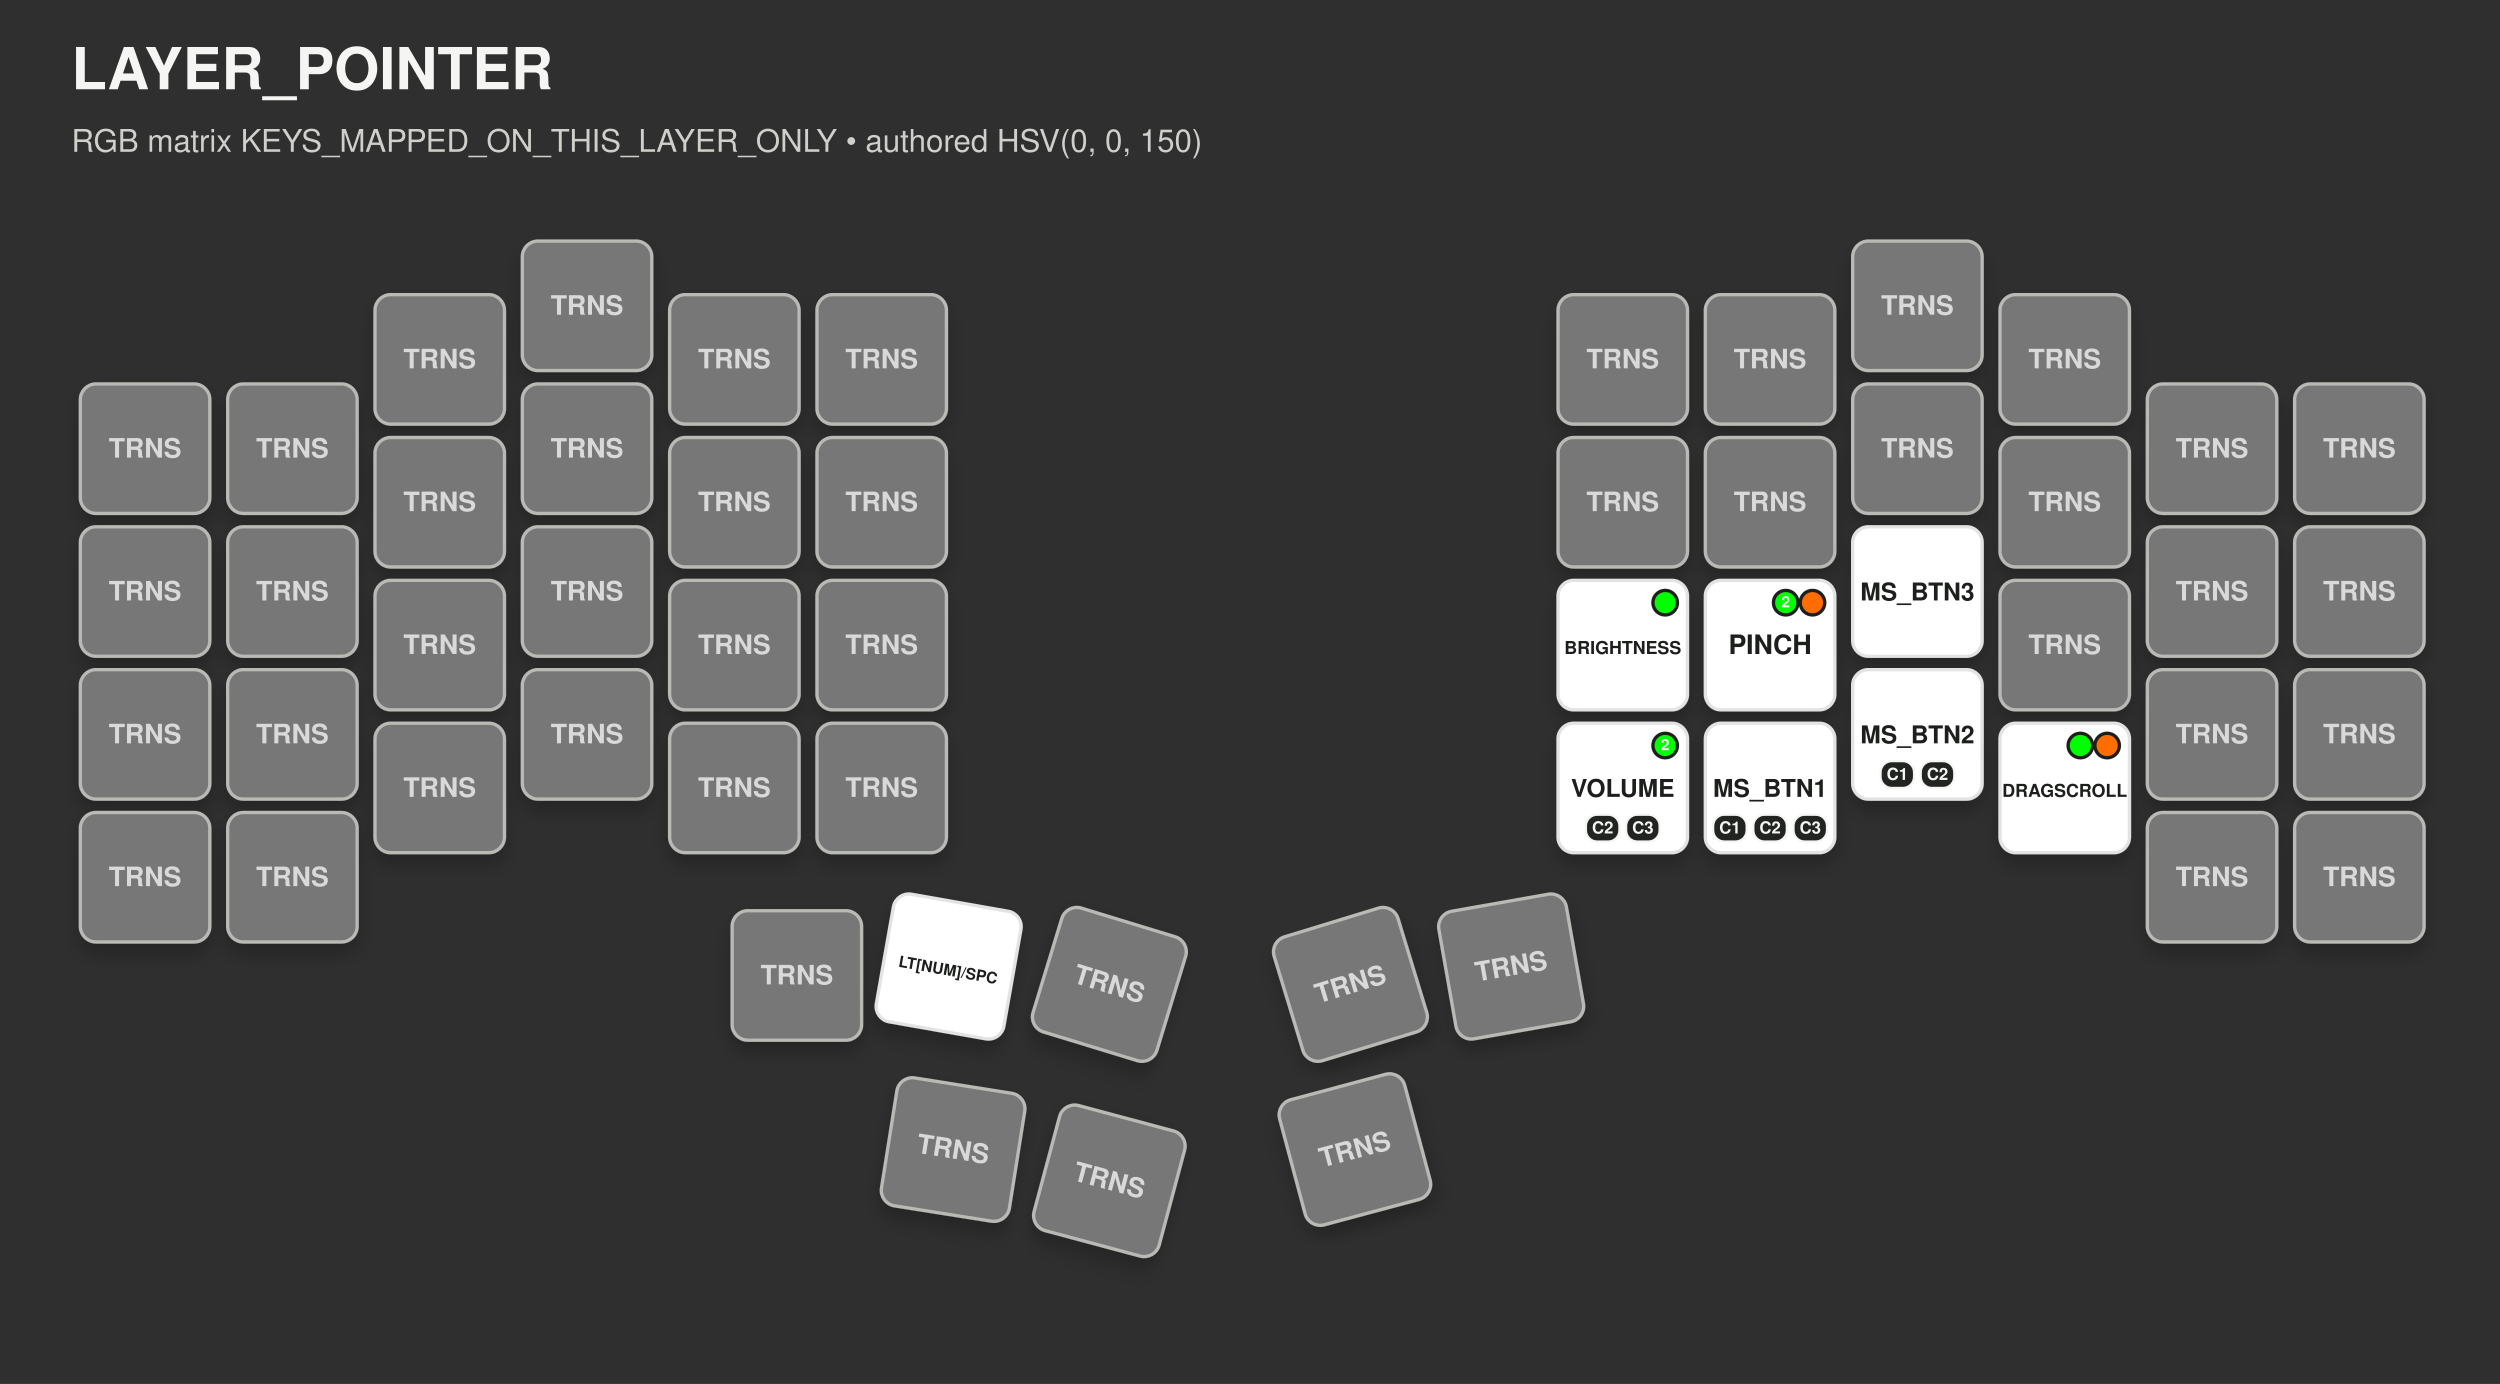
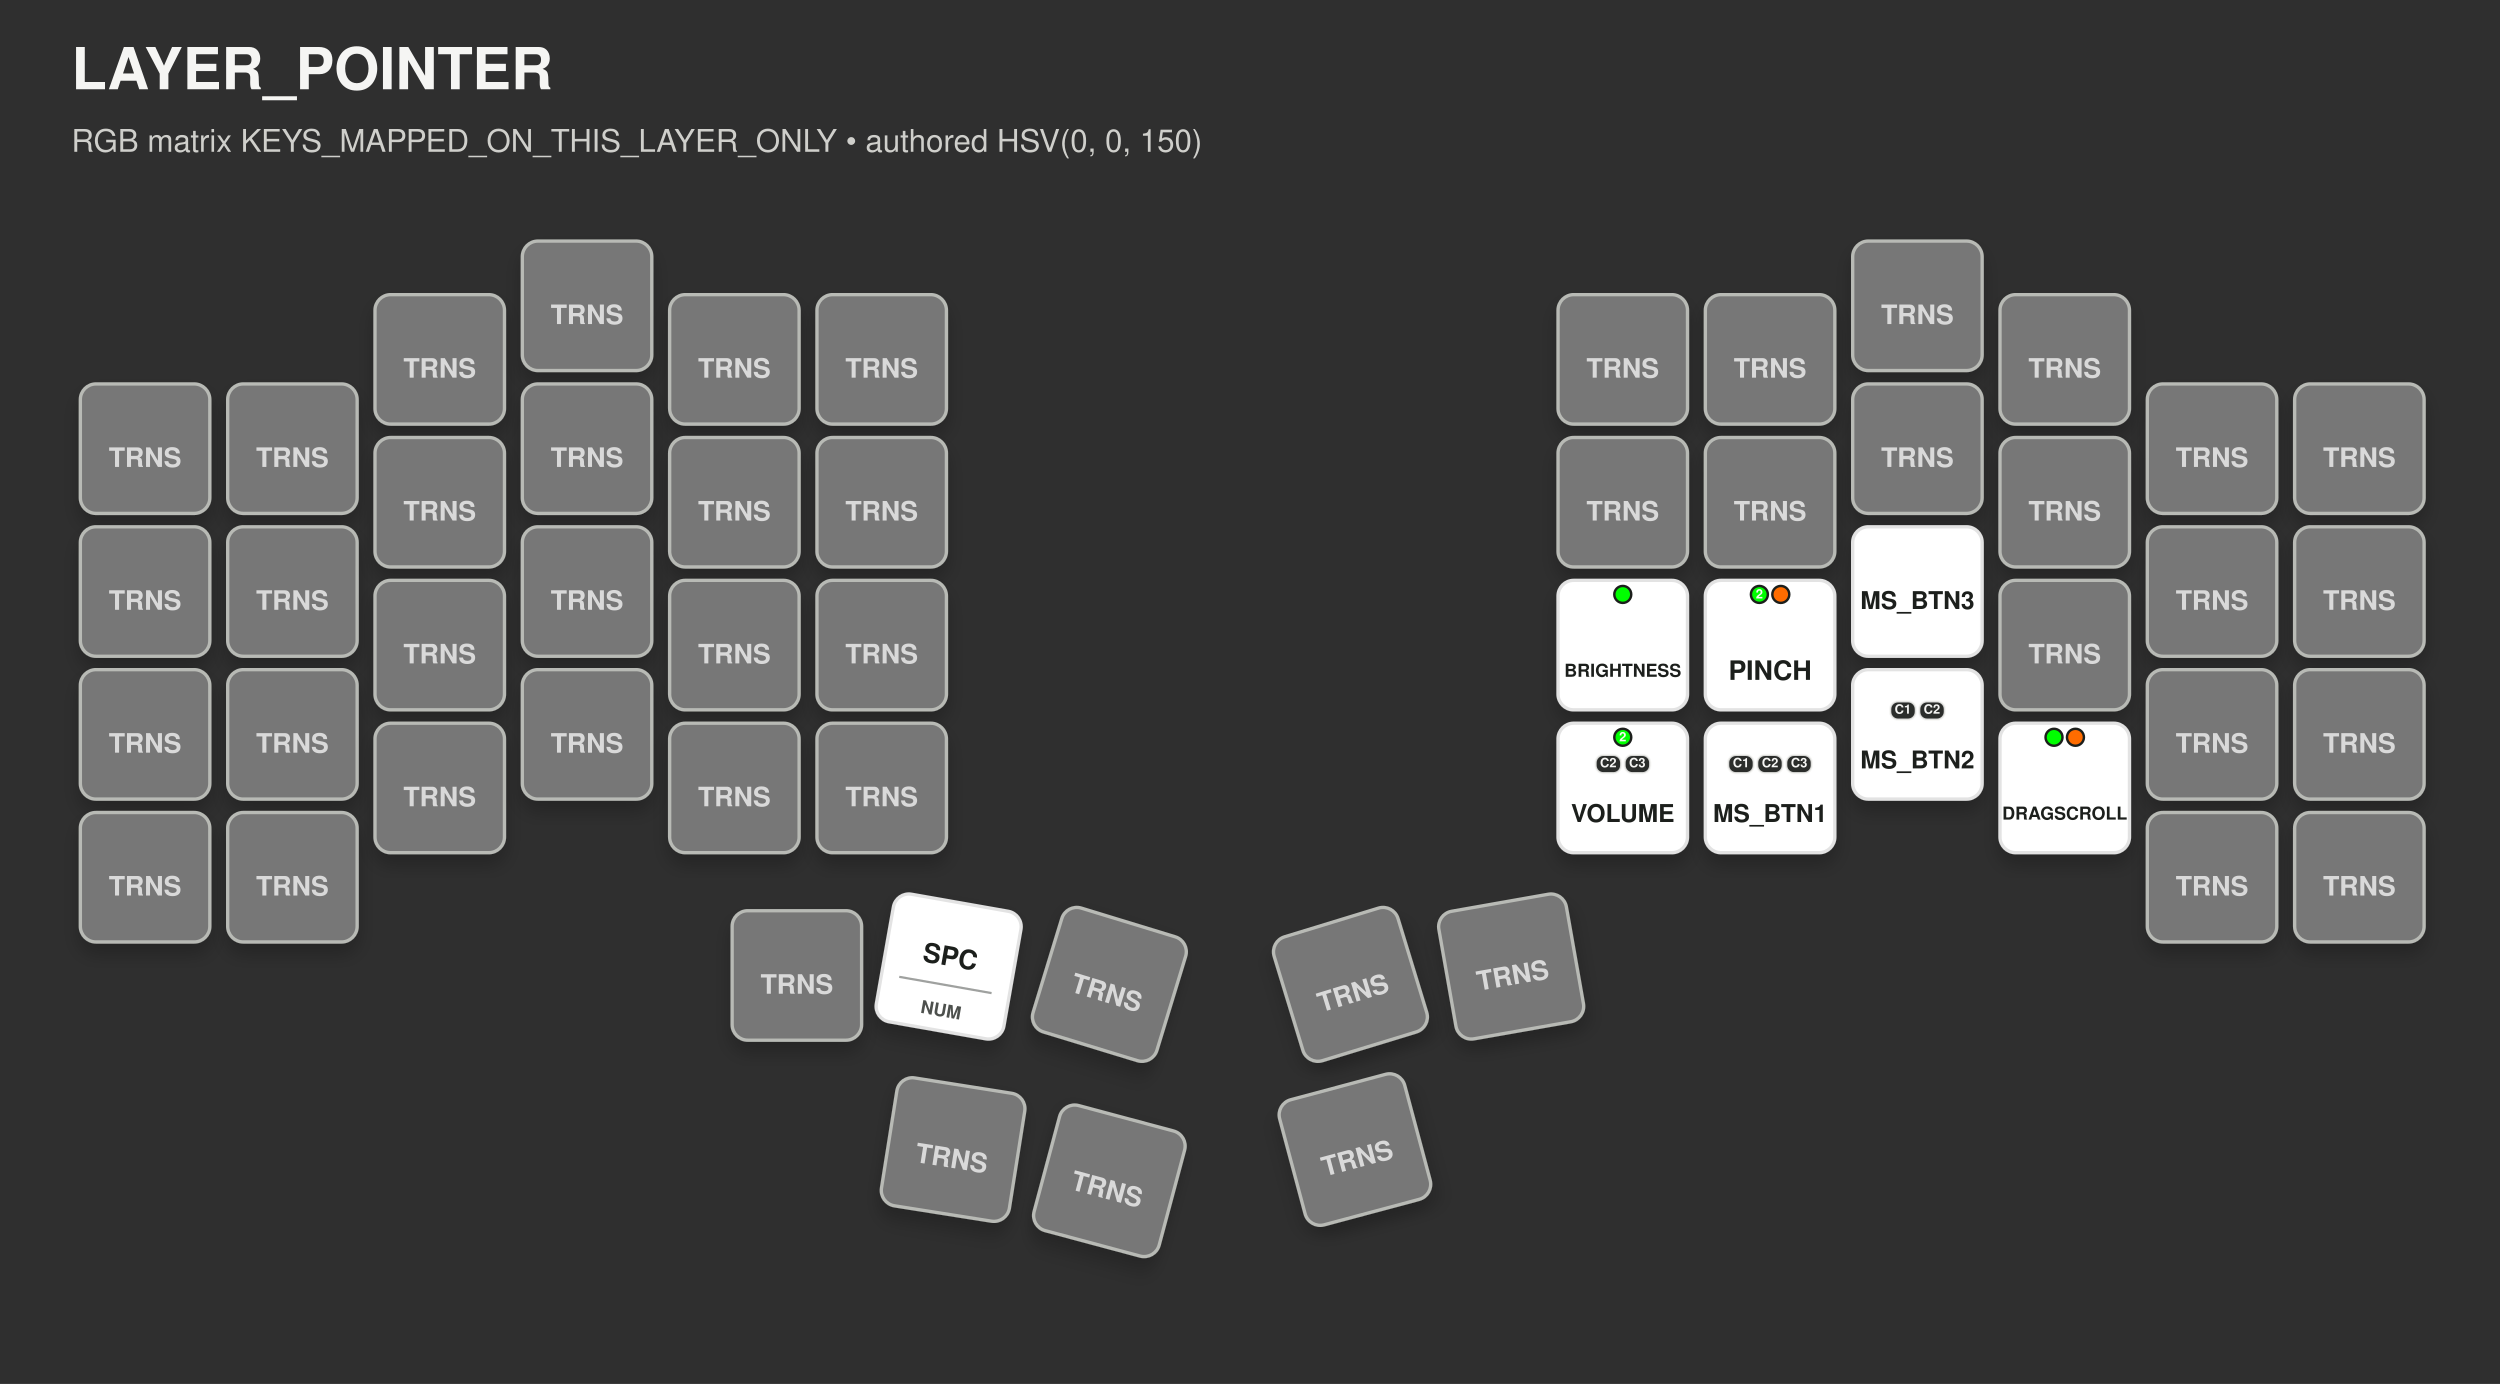
<svg xmlns="http://www.w3.org/2000/svg" width="1120" height="620" viewBox="0 0 1120 620" role="img" aria-labelledby="title desc">
  <defs>
    <filter id="shadow" x="-20%" y="-20%" width="140%" height="140%">
      <feDropShadow dx="0" dy="5" stdDeviation="4" flood-color="#000000" flood-opacity="0.22" />
    </filter>
  </defs>
  <rect width="1120" height="620" fill="#2f2f2f" />
  <text x="32" y="40" fill="#f5f5f3" font-size="26" font-family="Helvetica, Arial, sans-serif" font-weight="700">LAYER_POINTER</text>
  <text x="32" y="68" fill="#cfcfcb" font-size="14" font-family="Helvetica, Arial, sans-serif">RGB matrix KEYS_MAPPED_ON_THIS_LAYER_ONLY • authored HSV(0, 0, 150)</text>
  <g transform="rotate(0 65.0 201.0)">
    <rect x="36.0" y="172.0" width="58" height="58" rx="7" fill="#777777" stroke="#b8bab5" stroke-width="1.5" filter="url(#shadow)" />
-     <text x="65.0" y="205.0" fill="#ffffff" fill-opacity="0.72" font-size="12" text-anchor="middle" font-family="Helvetica, Arial, sans-serif" font-weight="600">TRNS</text>
+     <text x="65.0" y="205.0" fill="#ffffff" fill-opacity="0.72" font-size="12.0" text-anchor="middle" dominant-baseline="middle" font-family="Helvetica, Arial, sans-serif" font-weight="600">TRNS</text>
  </g>
  <g transform="rotate(0 131.0 201.0)">
    <rect x="102.0" y="172.0" width="58" height="58" rx="7" fill="#777777" stroke="#b8bab5" stroke-width="1.5" filter="url(#shadow)" />
-     <text x="131.0" y="205.0" fill="#ffffff" fill-opacity="0.72" font-size="12" text-anchor="middle" font-family="Helvetica, Arial, sans-serif" font-weight="600">TRNS</text>
+     <text x="131.0" y="205.0" fill="#ffffff" fill-opacity="0.72" font-size="12.0" text-anchor="middle" dominant-baseline="middle" font-family="Helvetica, Arial, sans-serif" font-weight="600">TRNS</text>
  </g>
  <g transform="rotate(0 197.0 161.0)">
    <rect x="168.0" y="132.0" width="58" height="58" rx="7" fill="#777777" stroke="#b8bab5" stroke-width="1.5" filter="url(#shadow)" />
-     <text x="197.0" y="165.0" fill="#ffffff" fill-opacity="0.72" font-size="12" text-anchor="middle" font-family="Helvetica, Arial, sans-serif" font-weight="600">TRNS</text>
+     <text x="197.0" y="165.0" fill="#ffffff" fill-opacity="0.72" font-size="12.0" text-anchor="middle" dominant-baseline="middle" font-family="Helvetica, Arial, sans-serif" font-weight="600">TRNS</text>
  </g>
  <g transform="rotate(0 263.0 137.0)">
    <rect x="234.0" y="108.0" width="58" height="58" rx="7" fill="#777777" stroke="#b8bab5" stroke-width="1.5" filter="url(#shadow)" />
-     <text x="263.0" y="141.0" fill="#ffffff" fill-opacity="0.72" font-size="12" text-anchor="middle" font-family="Helvetica, Arial, sans-serif" font-weight="600">TRNS</text>
+     <text x="263.0" y="141.0" fill="#ffffff" fill-opacity="0.72" font-size="12.0" text-anchor="middle" dominant-baseline="middle" font-family="Helvetica, Arial, sans-serif" font-weight="600">TRNS</text>
  </g>
  <g transform="rotate(0 329.0 161.0)">
    <rect x="300.0" y="132.0" width="58" height="58" rx="7" fill="#777777" stroke="#b8bab5" stroke-width="1.5" filter="url(#shadow)" />
-     <text x="329.0" y="165.0" fill="#ffffff" fill-opacity="0.72" font-size="12" text-anchor="middle" font-family="Helvetica, Arial, sans-serif" font-weight="600">TRNS</text>
+     <text x="329.0" y="165.0" fill="#ffffff" fill-opacity="0.72" font-size="12.0" text-anchor="middle" dominant-baseline="middle" font-family="Helvetica, Arial, sans-serif" font-weight="600">TRNS</text>
  </g>
  <g transform="rotate(0 395.0 161.0)">
    <rect x="366.0" y="132.0" width="58" height="58" rx="7" fill="#777777" stroke="#b8bab5" stroke-width="1.5" filter="url(#shadow)" />
-     <text x="395.0" y="165.0" fill="#ffffff" fill-opacity="0.72" font-size="12" text-anchor="middle" font-family="Helvetica, Arial, sans-serif" font-weight="600">TRNS</text>
+     <text x="395.0" y="165.0" fill="#ffffff" fill-opacity="0.72" font-size="12.0" text-anchor="middle" dominant-baseline="middle" font-family="Helvetica, Arial, sans-serif" font-weight="600">TRNS</text>
  </g>
  <g transform="rotate(0 727.0 161.0)">
    <rect x="698.0" y="132.0" width="58" height="58" rx="7" fill="#777777" stroke="#b8bab5" stroke-width="1.5" filter="url(#shadow)" />
-     <text x="727.0" y="165.0" fill="#ffffff" fill-opacity="0.72" font-size="12" text-anchor="middle" font-family="Helvetica, Arial, sans-serif" font-weight="600">TRNS</text>
+     <text x="727.0" y="165.0" fill="#ffffff" fill-opacity="0.72" font-size="12.0" text-anchor="middle" dominant-baseline="middle" font-family="Helvetica, Arial, sans-serif" font-weight="600">TRNS</text>
  </g>
  <g transform="rotate(0 793.0 161.0)">
    <rect x="764.0" y="132.0" width="58" height="58" rx="7" fill="#777777" stroke="#b8bab5" stroke-width="1.5" filter="url(#shadow)" />
-     <text x="793.0" y="165.0" fill="#ffffff" fill-opacity="0.72" font-size="12" text-anchor="middle" font-family="Helvetica, Arial, sans-serif" font-weight="600">TRNS</text>
+     <text x="793.0" y="165.0" fill="#ffffff" fill-opacity="0.72" font-size="12.0" text-anchor="middle" dominant-baseline="middle" font-family="Helvetica, Arial, sans-serif" font-weight="600">TRNS</text>
  </g>
  <g transform="rotate(0 859.0 137.0)">
    <rect x="830.0" y="108.0" width="58" height="58" rx="7" fill="#777777" stroke="#b8bab5" stroke-width="1.5" filter="url(#shadow)" />
-     <text x="859.0" y="141.0" fill="#ffffff" fill-opacity="0.72" font-size="12" text-anchor="middle" font-family="Helvetica, Arial, sans-serif" font-weight="600">TRNS</text>
+     <text x="859.0" y="141.0" fill="#ffffff" fill-opacity="0.72" font-size="12.0" text-anchor="middle" dominant-baseline="middle" font-family="Helvetica, Arial, sans-serif" font-weight="600">TRNS</text>
  </g>
  <g transform="rotate(0 925.0 161.0)">
    <rect x="896.0" y="132.0" width="58" height="58" rx="7" fill="#777777" stroke="#b8bab5" stroke-width="1.5" filter="url(#shadow)" />
-     <text x="925.0" y="165.0" fill="#ffffff" fill-opacity="0.72" font-size="12" text-anchor="middle" font-family="Helvetica, Arial, sans-serif" font-weight="600">TRNS</text>
+     <text x="925.0" y="165.0" fill="#ffffff" fill-opacity="0.72" font-size="12.0" text-anchor="middle" dominant-baseline="middle" font-family="Helvetica, Arial, sans-serif" font-weight="600">TRNS</text>
  </g>
  <g transform="rotate(0 991.0 201.0)">
    <rect x="962.0" y="172.0" width="58" height="58" rx="7" fill="#777777" stroke="#b8bab5" stroke-width="1.5" filter="url(#shadow)" />
-     <text x="991.0" y="205.0" fill="#ffffff" fill-opacity="0.72" font-size="12" text-anchor="middle" font-family="Helvetica, Arial, sans-serif" font-weight="600">TRNS</text>
+     <text x="991.0" y="205.0" fill="#ffffff" fill-opacity="0.72" font-size="12.0" text-anchor="middle" dominant-baseline="middle" font-family="Helvetica, Arial, sans-serif" font-weight="600">TRNS</text>
  </g>
  <g transform="rotate(0 1057.0 201.0)">
    <rect x="1028.0" y="172.0" width="58" height="58" rx="7" fill="#777777" stroke="#b8bab5" stroke-width="1.5" filter="url(#shadow)" />
-     <text x="1057.0" y="205.0" fill="#ffffff" fill-opacity="0.72" font-size="12" text-anchor="middle" font-family="Helvetica, Arial, sans-serif" font-weight="600">TRNS</text>
+     <text x="1057.0" y="205.0" fill="#ffffff" fill-opacity="0.72" font-size="12.0" text-anchor="middle" dominant-baseline="middle" font-family="Helvetica, Arial, sans-serif" font-weight="600">TRNS</text>
  </g>
  <g transform="rotate(0 65.0 265.0)">
    <rect x="36.0" y="236.0" width="58" height="58" rx="7" fill="#777777" stroke="#b8bab5" stroke-width="1.5" filter="url(#shadow)" />
-     <text x="65.0" y="269.0" fill="#ffffff" fill-opacity="0.72" font-size="12" text-anchor="middle" font-family="Helvetica, Arial, sans-serif" font-weight="600">TRNS</text>
+     <text x="65.0" y="269.0" fill="#ffffff" fill-opacity="0.72" font-size="12.0" text-anchor="middle" dominant-baseline="middle" font-family="Helvetica, Arial, sans-serif" font-weight="600">TRNS</text>
  </g>
  <g transform="rotate(0 131.0 265.0)">
    <rect x="102.0" y="236.0" width="58" height="58" rx="7" fill="#777777" stroke="#b8bab5" stroke-width="1.5" filter="url(#shadow)" />
-     <text x="131.0" y="269.0" fill="#ffffff" fill-opacity="0.72" font-size="12" text-anchor="middle" font-family="Helvetica, Arial, sans-serif" font-weight="600">TRNS</text>
+     <text x="131.0" y="269.0" fill="#ffffff" fill-opacity="0.72" font-size="12.0" text-anchor="middle" dominant-baseline="middle" font-family="Helvetica, Arial, sans-serif" font-weight="600">TRNS</text>
  </g>
  <g transform="rotate(0 197.0 225.0)">
    <rect x="168.0" y="196.0" width="58" height="58" rx="7" fill="#777777" stroke="#b8bab5" stroke-width="1.5" filter="url(#shadow)" />
-     <text x="197.0" y="229.0" fill="#ffffff" fill-opacity="0.72" font-size="12" text-anchor="middle" font-family="Helvetica, Arial, sans-serif" font-weight="600">TRNS</text>
+     <text x="197.0" y="229.0" fill="#ffffff" fill-opacity="0.72" font-size="12.0" text-anchor="middle" dominant-baseline="middle" font-family="Helvetica, Arial, sans-serif" font-weight="600">TRNS</text>
  </g>
  <g transform="rotate(0 263.0 201.0)">
    <rect x="234.0" y="172.0" width="58" height="58" rx="7" fill="#777777" stroke="#b8bab5" stroke-width="1.5" filter="url(#shadow)" />
-     <text x="263.0" y="205.0" fill="#ffffff" fill-opacity="0.72" font-size="12" text-anchor="middle" font-family="Helvetica, Arial, sans-serif" font-weight="600">TRNS</text>
+     <text x="263.0" y="205.0" fill="#ffffff" fill-opacity="0.72" font-size="12.0" text-anchor="middle" dominant-baseline="middle" font-family="Helvetica, Arial, sans-serif" font-weight="600">TRNS</text>
  </g>
  <g transform="rotate(0 329.0 225.0)">
    <rect x="300.0" y="196.0" width="58" height="58" rx="7" fill="#777777" stroke="#b8bab5" stroke-width="1.5" filter="url(#shadow)" />
-     <text x="329.0" y="229.0" fill="#ffffff" fill-opacity="0.72" font-size="12" text-anchor="middle" font-family="Helvetica, Arial, sans-serif" font-weight="600">TRNS</text>
+     <text x="329.0" y="229.0" fill="#ffffff" fill-opacity="0.72" font-size="12.0" text-anchor="middle" dominant-baseline="middle" font-family="Helvetica, Arial, sans-serif" font-weight="600">TRNS</text>
  </g>
  <g transform="rotate(0 395.0 225.0)">
    <rect x="366.0" y="196.0" width="58" height="58" rx="7" fill="#777777" stroke="#b8bab5" stroke-width="1.5" filter="url(#shadow)" />
-     <text x="395.0" y="229.0" fill="#ffffff" fill-opacity="0.72" font-size="12" text-anchor="middle" font-family="Helvetica, Arial, sans-serif" font-weight="600">TRNS</text>
+     <text x="395.0" y="229.0" fill="#ffffff" fill-opacity="0.72" font-size="12.0" text-anchor="middle" dominant-baseline="middle" font-family="Helvetica, Arial, sans-serif" font-weight="600">TRNS</text>
  </g>
  <g transform="rotate(0 727.0 225.0)">
    <rect x="698.0" y="196.0" width="58" height="58" rx="7" fill="#777777" stroke="#b8bab5" stroke-width="1.5" filter="url(#shadow)" />
-     <text x="727.0" y="229.0" fill="#ffffff" fill-opacity="0.72" font-size="12" text-anchor="middle" font-family="Helvetica, Arial, sans-serif" font-weight="600">TRNS</text>
+     <text x="727.0" y="229.0" fill="#ffffff" fill-opacity="0.72" font-size="12.0" text-anchor="middle" dominant-baseline="middle" font-family="Helvetica, Arial, sans-serif" font-weight="600">TRNS</text>
  </g>
  <g transform="rotate(0 793.0 225.0)">
    <rect x="764.0" y="196.0" width="58" height="58" rx="7" fill="#777777" stroke="#b8bab5" stroke-width="1.5" filter="url(#shadow)" />
-     <text x="793.0" y="229.0" fill="#ffffff" fill-opacity="0.72" font-size="12" text-anchor="middle" font-family="Helvetica, Arial, sans-serif" font-weight="600">TRNS</text>
+     <text x="793.0" y="229.0" fill="#ffffff" fill-opacity="0.72" font-size="12.0" text-anchor="middle" dominant-baseline="middle" font-family="Helvetica, Arial, sans-serif" font-weight="600">TRNS</text>
  </g>
  <g transform="rotate(0 859.0 201.0)">
    <rect x="830.0" y="172.0" width="58" height="58" rx="7" fill="#777777" stroke="#b8bab5" stroke-width="1.5" filter="url(#shadow)" />
-     <text x="859.0" y="205.0" fill="#ffffff" fill-opacity="0.72" font-size="12" text-anchor="middle" font-family="Helvetica, Arial, sans-serif" font-weight="600">TRNS</text>
+     <text x="859.0" y="205.0" fill="#ffffff" fill-opacity="0.72" font-size="12.0" text-anchor="middle" dominant-baseline="middle" font-family="Helvetica, Arial, sans-serif" font-weight="600">TRNS</text>
  </g>
  <g transform="rotate(0 925.0 225.0)">
    <rect x="896.0" y="196.0" width="58" height="58" rx="7" fill="#777777" stroke="#b8bab5" stroke-width="1.5" filter="url(#shadow)" />
-     <text x="925.0" y="229.0" fill="#ffffff" fill-opacity="0.72" font-size="12" text-anchor="middle" font-family="Helvetica, Arial, sans-serif" font-weight="600">TRNS</text>
+     <text x="925.0" y="229.0" fill="#ffffff" fill-opacity="0.72" font-size="12.0" text-anchor="middle" dominant-baseline="middle" font-family="Helvetica, Arial, sans-serif" font-weight="600">TRNS</text>
  </g>
  <g transform="rotate(0 991.0 265.0)">
    <rect x="962.0" y="236.0" width="58" height="58" rx="7" fill="#777777" stroke="#b8bab5" stroke-width="1.5" filter="url(#shadow)" />
-     <text x="991.0" y="269.0" fill="#ffffff" fill-opacity="0.72" font-size="12" text-anchor="middle" font-family="Helvetica, Arial, sans-serif" font-weight="600">TRNS</text>
+     <text x="991.0" y="269.0" fill="#ffffff" fill-opacity="0.72" font-size="12.0" text-anchor="middle" dominant-baseline="middle" font-family="Helvetica, Arial, sans-serif" font-weight="600">TRNS</text>
  </g>
  <g transform="rotate(0 1057.0 265.0)">
    <rect x="1028.0" y="236.0" width="58" height="58" rx="7" fill="#777777" stroke="#b8bab5" stroke-width="1.5" filter="url(#shadow)" />
-     <text x="1057.0" y="269.0" fill="#ffffff" fill-opacity="0.72" font-size="12" text-anchor="middle" font-family="Helvetica, Arial, sans-serif" font-weight="600">TRNS</text>
+     <text x="1057.0" y="269.0" fill="#ffffff" fill-opacity="0.72" font-size="12.0" text-anchor="middle" dominant-baseline="middle" font-family="Helvetica, Arial, sans-serif" font-weight="600">TRNS</text>
  </g>
  <g transform="rotate(0 65.0 329.0)">
    <rect x="36.0" y="300.0" width="58" height="58" rx="7" fill="#777777" stroke="#b8bab5" stroke-width="1.5" filter="url(#shadow)" />
-     <text x="65.0" y="333.0" fill="#ffffff" fill-opacity="0.72" font-size="12" text-anchor="middle" font-family="Helvetica, Arial, sans-serif" font-weight="600">TRNS</text>
+     <text x="65.0" y="333.0" fill="#ffffff" fill-opacity="0.72" font-size="12.0" text-anchor="middle" dominant-baseline="middle" font-family="Helvetica, Arial, sans-serif" font-weight="600">TRNS</text>
  </g>
  <g transform="rotate(0 131.0 329.0)">
    <rect x="102.0" y="300.0" width="58" height="58" rx="7" fill="#777777" stroke="#b8bab5" stroke-width="1.5" filter="url(#shadow)" />
-     <text x="131.0" y="333.0" fill="#ffffff" fill-opacity="0.72" font-size="12" text-anchor="middle" font-family="Helvetica, Arial, sans-serif" font-weight="600">TRNS</text>
+     <text x="131.0" y="333.0" fill="#ffffff" fill-opacity="0.72" font-size="12.0" text-anchor="middle" dominant-baseline="middle" font-family="Helvetica, Arial, sans-serif" font-weight="600">TRNS</text>
  </g>
  <g transform="rotate(0 197.0 289.0)">
    <rect x="168.0" y="260.0" width="58" height="58" rx="7" fill="#777777" stroke="#b8bab5" stroke-width="1.5" filter="url(#shadow)" />
-     <text x="197.0" y="293.0" fill="#ffffff" fill-opacity="0.72" font-size="12" text-anchor="middle" font-family="Helvetica, Arial, sans-serif" font-weight="600">TRNS</text>
+     <text x="197.0" y="293.0" fill="#ffffff" fill-opacity="0.72" font-size="12.0" text-anchor="middle" dominant-baseline="middle" font-family="Helvetica, Arial, sans-serif" font-weight="600">TRNS</text>
  </g>
  <g transform="rotate(0 263.0 265.0)">
    <rect x="234.0" y="236.0" width="58" height="58" rx="7" fill="#777777" stroke="#b8bab5" stroke-width="1.5" filter="url(#shadow)" />
-     <text x="263.0" y="269.0" fill="#ffffff" fill-opacity="0.72" font-size="12" text-anchor="middle" font-family="Helvetica, Arial, sans-serif" font-weight="600">TRNS</text>
+     <text x="263.0" y="269.0" fill="#ffffff" fill-opacity="0.72" font-size="12.0" text-anchor="middle" dominant-baseline="middle" font-family="Helvetica, Arial, sans-serif" font-weight="600">TRNS</text>
  </g>
  <g transform="rotate(0 329.0 289.0)">
    <rect x="300.0" y="260.0" width="58" height="58" rx="7" fill="#777777" stroke="#b8bab5" stroke-width="1.5" filter="url(#shadow)" />
-     <text x="329.0" y="293.0" fill="#ffffff" fill-opacity="0.72" font-size="12" text-anchor="middle" font-family="Helvetica, Arial, sans-serif" font-weight="600">TRNS</text>
+     <text x="329.0" y="293.0" fill="#ffffff" fill-opacity="0.72" font-size="12.0" text-anchor="middle" dominant-baseline="middle" font-family="Helvetica, Arial, sans-serif" font-weight="600">TRNS</text>
  </g>
  <g transform="rotate(0 395.0 289.0)">
    <rect x="366.0" y="260.0" width="58" height="58" rx="7" fill="#777777" stroke="#b8bab5" stroke-width="1.5" filter="url(#shadow)" />
-     <text x="395.0" y="293.0" fill="#ffffff" fill-opacity="0.72" font-size="12" text-anchor="middle" font-family="Helvetica, Arial, sans-serif" font-weight="600">TRNS</text>
+     <text x="395.0" y="293.0" fill="#ffffff" fill-opacity="0.72" font-size="12.0" text-anchor="middle" dominant-baseline="middle" font-family="Helvetica, Arial, sans-serif" font-weight="600">TRNS</text>
  </g>
  <g transform="rotate(0 727.0 289.0)">
    <rect x="698.0" y="260.0" width="58" height="58" rx="7" fill="#ffffff" stroke="#e3e3e3" stroke-width="1.5" filter="url(#shadow)" />
-     <text x="727.0" y="293.0" fill="#1c1f1c" fill-opacity="1.0" font-size="8" text-anchor="middle" font-family="Helvetica, Arial, sans-serif" font-weight="600" textLength="42" lengthAdjust="spacingAndGlyphs">BRIGHTNESS</text>
-     <circle cx="746.0" cy="270.0" r="5.5" fill="#00ff00" stroke="#1c1f1c" stroke-width="1.5" />
+     <text x="727.0" y="300.4" fill="#1c1f1c" fill-opacity="1.00" font-size="8.0" text-anchor="middle" dominant-baseline="middle" font-family="Helvetica, Arial, sans-serif" font-weight="600">BRIGHTNESS</text>
+     <circle cx="727.0" cy="266.3" r="3.8" fill="#00ff00" stroke="#1c1f1c" stroke-width="1.1" />
  </g>
  <g transform="rotate(0 793.0 289.0)">
    <rect x="764.0" y="260.0" width="58" height="58" rx="7" fill="#ffffff" stroke="#e3e3e3" stroke-width="1.5" filter="url(#shadow)" />
-     <text x="793.0" y="293.0" fill="#1c1f1c" fill-opacity="1.0" font-size="12" text-anchor="middle" font-family="Helvetica, Arial, sans-serif" font-weight="600">PINCH</text>
-     <circle cx="800.0" cy="270.0" r="5.5" fill="#00ff00" stroke="#1c1f1c" stroke-width="1.5" />
-     <text x="800.0" y="270.5" fill="#f7f7f4" font-size="7" text-anchor="middle" dominant-baseline="central" font-family="Helvetica, Arial, sans-serif" font-weight="700">2</text>
-     <circle cx="812.0" cy="270.0" r="5.5" fill="#ff6c00" stroke="#1c1f1c" stroke-width="1.5" />
+     <text x="793.0" y="300.4" fill="#1c1f1c" fill-opacity="1.00" font-size="12.0" text-anchor="middle" dominant-baseline="middle" font-family="Helvetica, Arial, sans-serif" font-weight="600">PINCH</text>
+     <circle cx="788.2" cy="266.3" r="3.8" fill="#00ff00" stroke="#1c1f1c" stroke-width="1.1" />
+     <text x="788.2" y="266.8" fill="#f7f7f4" font-size="5.8" text-anchor="middle" dominant-baseline="central" font-family="Helvetica, Arial, sans-serif" font-weight="700">2</text>
+     <circle cx="797.8" cy="266.3" r="3.8" fill="#ff6c00" stroke="#1c1f1c" stroke-width="1.1" />
  </g>
  <g transform="rotate(0 859.0 265.0)">
    <rect x="830.0" y="236.0" width="58" height="58" rx="7" fill="#ffffff" stroke="#e3e3e3" stroke-width="1.5" filter="url(#shadow)" />
-     <text x="859.0" y="269.0" fill="#1c1f1c" fill-opacity="1.0" font-size="11" text-anchor="middle" font-family="Helvetica, Arial, sans-serif" font-weight="600" textLength="42" lengthAdjust="spacingAndGlyphs">MS_BTN3</text>
+     <text x="859.0" y="269.0" fill="#1c1f1c" fill-opacity="1.00" font-size="11.0" text-anchor="middle" dominant-baseline="middle" font-family="Helvetica, Arial, sans-serif" font-weight="600" textLength="48.0" lengthAdjust="spacingAndGlyphs">MS_BTN3</text>
  </g>
  <g transform="rotate(0 925.0 289.0)">
    <rect x="896.0" y="260.0" width="58" height="58" rx="7" fill="#777777" stroke="#b8bab5" stroke-width="1.5" filter="url(#shadow)" />
-     <text x="925.0" y="293.0" fill="#ffffff" fill-opacity="0.72" font-size="12" text-anchor="middle" font-family="Helvetica, Arial, sans-serif" font-weight="600">TRNS</text>
+     <text x="925.0" y="293.0" fill="#ffffff" fill-opacity="0.72" font-size="12.0" text-anchor="middle" dominant-baseline="middle" font-family="Helvetica, Arial, sans-serif" font-weight="600">TRNS</text>
  </g>
  <g transform="rotate(0 991.0 329.0)">
    <rect x="962.0" y="300.0" width="58" height="58" rx="7" fill="#777777" stroke="#b8bab5" stroke-width="1.5" filter="url(#shadow)" />
-     <text x="991.0" y="333.0" fill="#ffffff" fill-opacity="0.72" font-size="12" text-anchor="middle" font-family="Helvetica, Arial, sans-serif" font-weight="600">TRNS</text>
+     <text x="991.0" y="333.0" fill="#ffffff" fill-opacity="0.72" font-size="12.0" text-anchor="middle" dominant-baseline="middle" font-family="Helvetica, Arial, sans-serif" font-weight="600">TRNS</text>
  </g>
  <g transform="rotate(0 1057.0 329.0)">
    <rect x="1028.0" y="300.0" width="58" height="58" rx="7" fill="#777777" stroke="#b8bab5" stroke-width="1.5" filter="url(#shadow)" />
-     <text x="1057.0" y="333.0" fill="#ffffff" fill-opacity="0.72" font-size="12" text-anchor="middle" font-family="Helvetica, Arial, sans-serif" font-weight="600">TRNS</text>
+     <text x="1057.0" y="333.0" fill="#ffffff" fill-opacity="0.72" font-size="12.0" text-anchor="middle" dominant-baseline="middle" font-family="Helvetica, Arial, sans-serif" font-weight="600">TRNS</text>
  </g>
  <g transform="rotate(0 65.0 393.0)">
    <rect x="36.0" y="364.0" width="58" height="58" rx="7" fill="#777777" stroke="#b8bab5" stroke-width="1.5" filter="url(#shadow)" />
-     <text x="65.0" y="397.0" fill="#ffffff" fill-opacity="0.72" font-size="12" text-anchor="middle" font-family="Helvetica, Arial, sans-serif" font-weight="600">TRNS</text>
+     <text x="65.0" y="397.0" fill="#ffffff" fill-opacity="0.72" font-size="12.0" text-anchor="middle" dominant-baseline="middle" font-family="Helvetica, Arial, sans-serif" font-weight="600">TRNS</text>
  </g>
  <g transform="rotate(0 131.0 393.0)">
    <rect x="102.0" y="364.0" width="58" height="58" rx="7" fill="#777777" stroke="#b8bab5" stroke-width="1.5" filter="url(#shadow)" />
-     <text x="131.0" y="397.0" fill="#ffffff" fill-opacity="0.72" font-size="12" text-anchor="middle" font-family="Helvetica, Arial, sans-serif" font-weight="600">TRNS</text>
+     <text x="131.0" y="397.0" fill="#ffffff" fill-opacity="0.72" font-size="12.0" text-anchor="middle" dominant-baseline="middle" font-family="Helvetica, Arial, sans-serif" font-weight="600">TRNS</text>
  </g>
  <g transform="rotate(0 197.0 353.0)">
    <rect x="168.0" y="324.0" width="58" height="58" rx="7" fill="#777777" stroke="#b8bab5" stroke-width="1.5" filter="url(#shadow)" />
-     <text x="197.0" y="357.0" fill="#ffffff" fill-opacity="0.72" font-size="12" text-anchor="middle" font-family="Helvetica, Arial, sans-serif" font-weight="600">TRNS</text>
+     <text x="197.0" y="357.0" fill="#ffffff" fill-opacity="0.72" font-size="12.0" text-anchor="middle" dominant-baseline="middle" font-family="Helvetica, Arial, sans-serif" font-weight="600">TRNS</text>
  </g>
  <g transform="rotate(0 263.0 329.0)">
    <rect x="234.0" y="300.0" width="58" height="58" rx="7" fill="#777777" stroke="#b8bab5" stroke-width="1.5" filter="url(#shadow)" />
-     <text x="263.0" y="333.0" fill="#ffffff" fill-opacity="0.72" font-size="12" text-anchor="middle" font-family="Helvetica, Arial, sans-serif" font-weight="600">TRNS</text>
+     <text x="263.0" y="333.0" fill="#ffffff" fill-opacity="0.72" font-size="12.0" text-anchor="middle" dominant-baseline="middle" font-family="Helvetica, Arial, sans-serif" font-weight="600">TRNS</text>
  </g>
  <g transform="rotate(0 329.0 353.0)">
    <rect x="300.0" y="324.0" width="58" height="58" rx="7" fill="#777777" stroke="#b8bab5" stroke-width="1.5" filter="url(#shadow)" />
-     <text x="329.0" y="357.0" fill="#ffffff" fill-opacity="0.72" font-size="12" text-anchor="middle" font-family="Helvetica, Arial, sans-serif" font-weight="600">TRNS</text>
+     <text x="329.0" y="357.0" fill="#ffffff" fill-opacity="0.72" font-size="12.0" text-anchor="middle" dominant-baseline="middle" font-family="Helvetica, Arial, sans-serif" font-weight="600">TRNS</text>
  </g>
  <g transform="rotate(0 395.0 353.0)">
    <rect x="366.0" y="324.0" width="58" height="58" rx="7" fill="#777777" stroke="#b8bab5" stroke-width="1.5" filter="url(#shadow)" />
-     <text x="395.0" y="357.0" fill="#ffffff" fill-opacity="0.72" font-size="12" text-anchor="middle" font-family="Helvetica, Arial, sans-serif" font-weight="600">TRNS</text>
+     <text x="395.0" y="357.0" fill="#ffffff" fill-opacity="0.72" font-size="12.0" text-anchor="middle" dominant-baseline="middle" font-family="Helvetica, Arial, sans-serif" font-weight="600">TRNS</text>
  </g>
  <g transform="rotate(0 727.0 353.0)">
    <rect x="698.0" y="324.0" width="58" height="58" rx="7" fill="#ffffff" stroke="#e3e3e3" stroke-width="1.5" filter="url(#shadow)" />
-     <text x="727.0" y="357.0" fill="#1c1f1c" fill-opacity="1.0" font-size="11" text-anchor="middle" font-family="Helvetica, Arial, sans-serif" font-weight="600" textLength="42" lengthAdjust="spacingAndGlyphs">VOLUME</text>
-     <circle cx="746.0" cy="334.0" r="5.5" fill="#00ff00" stroke="#1c1f1c" stroke-width="1.5" />
-     <text x="746.0" y="334.5" fill="#f7f7f4" font-size="7" text-anchor="middle" dominant-baseline="central" font-family="Helvetica, Arial, sans-serif" font-weight="700">2</text>
-     <rect x="710.5" y="365.0" width="15" height="12" rx="5" fill="#141714" fill-opacity="0.94" stroke="#f5f5f3" stroke-width="1" />
-     <text x="718.0" y="373.4" fill="#f5f5f3" font-size="7.5" text-anchor="middle" font-family="Helvetica, Arial, sans-serif" font-weight="700">C2</text>
-     <rect x="728.5" y="365.0" width="15" height="12" rx="5" fill="#141714" fill-opacity="0.94" stroke="#f5f5f3" stroke-width="1" />
-     <text x="736.0" y="373.4" fill="#f5f5f3" font-size="7.5" text-anchor="middle" font-family="Helvetica, Arial, sans-serif" font-weight="700">C3</text>
+     <text x="727.0" y="364.4" fill="#1c1f1c" fill-opacity="1.00" font-size="11.0" text-anchor="middle" dominant-baseline="middle" font-family="Helvetica, Arial, sans-serif" font-weight="600">VOLUME</text>
+     <circle cx="727.0" cy="330.3" r="3.8" fill="#00ff00" stroke="#1c1f1c" stroke-width="1.1" />
+     <text x="727.0" y="330.8" fill="#f7f7f4" font-size="5.8" text-anchor="middle" dominant-baseline="central" font-family="Helvetica, Arial, sans-serif" font-weight="700">2</text>
+     <rect x="714.8" y="338.2" width="11.5" height="8.2" rx="3.5" fill="#141714" fill-opacity="0.9" stroke="#f5f5f3" stroke-opacity="0.86" stroke-width="1" />
+     <text x="720.5" y="342.4" fill="#f5f5f3" font-size="5.8" text-anchor="middle" dominant-baseline="central" font-family="Helvetica, Arial, sans-serif" font-weight="700">C2</text>
+     <rect x="727.8" y="338.2" width="11.5" height="8.2" rx="3.5" fill="#141714" fill-opacity="0.9" stroke="#f5f5f3" stroke-opacity="0.86" stroke-width="1" />
+     <text x="733.5" y="342.4" fill="#f5f5f3" font-size="5.8" text-anchor="middle" dominant-baseline="central" font-family="Helvetica, Arial, sans-serif" font-weight="700">C3</text>
  </g>
  <g transform="rotate(0 793.0 353.0)">
    <rect x="764.0" y="324.0" width="58" height="58" rx="7" fill="#ffffff" stroke="#e3e3e3" stroke-width="1.5" filter="url(#shadow)" />
-     <text x="793.0" y="357.0" fill="#1c1f1c" fill-opacity="1.0" font-size="11" text-anchor="middle" font-family="Helvetica, Arial, sans-serif" font-weight="600" textLength="42" lengthAdjust="spacingAndGlyphs">MS_BTN1</text>
-     <rect x="767.5" y="365.0" width="15" height="12" rx="5" fill="#141714" fill-opacity="0.94" stroke="#f5f5f3" stroke-width="1" />
-     <text x="775.0" y="373.4" fill="#f5f5f3" font-size="7.5" text-anchor="middle" font-family="Helvetica, Arial, sans-serif" font-weight="700">C1</text>
-     <rect x="785.5" y="365.0" width="15" height="12" rx="5" fill="#141714" fill-opacity="0.94" stroke="#f5f5f3" stroke-width="1" />
-     <text x="793.0" y="373.4" fill="#f5f5f3" font-size="7.5" text-anchor="middle" font-family="Helvetica, Arial, sans-serif" font-weight="700">C2</text>
-     <rect x="803.5" y="365.0" width="15" height="12" rx="5" fill="#141714" fill-opacity="0.94" stroke="#f5f5f3" stroke-width="1" />
-     <text x="811.0" y="373.4" fill="#f5f5f3" font-size="7.5" text-anchor="middle" font-family="Helvetica, Arial, sans-serif" font-weight="700">C3</text>
+     <text x="793.0" y="364.4" fill="#1c1f1c" fill-opacity="1.00" font-size="11.0" text-anchor="middle" dominant-baseline="middle" font-family="Helvetica, Arial, sans-serif" font-weight="600">MS_BTN1</text>
+     <rect x="774.2" y="338.2" width="11.5" height="8.2" rx="3.5" fill="#141714" fill-opacity="0.9" stroke="#f5f5f3" stroke-opacity="0.86" stroke-width="1" />
+     <text x="780.0" y="342.4" fill="#f5f5f3" font-size="5.8" text-anchor="middle" dominant-baseline="central" font-family="Helvetica, Arial, sans-serif" font-weight="700">C1</text>
+     <rect x="787.2" y="338.2" width="11.5" height="8.2" rx="3.5" fill="#141714" fill-opacity="0.9" stroke="#f5f5f3" stroke-opacity="0.86" stroke-width="1" />
+     <text x="793.0" y="342.4" fill="#f5f5f3" font-size="5.8" text-anchor="middle" dominant-baseline="central" font-family="Helvetica, Arial, sans-serif" font-weight="700">C2</text>
+     <rect x="800.2" y="338.2" width="11.5" height="8.2" rx="3.5" fill="#141714" fill-opacity="0.9" stroke="#f5f5f3" stroke-opacity="0.86" stroke-width="1" />
+     <text x="806.0" y="342.4" fill="#f5f5f3" font-size="5.8" text-anchor="middle" dominant-baseline="central" font-family="Helvetica, Arial, sans-serif" font-weight="700">C3</text>
  </g>
  <g transform="rotate(0 859.0 329.0)">
    <rect x="830.0" y="300.0" width="58" height="58" rx="7" fill="#ffffff" stroke="#e3e3e3" stroke-width="1.5" filter="url(#shadow)" />
-     <text x="859.0" y="333.0" fill="#1c1f1c" fill-opacity="1.0" font-size="11" text-anchor="middle" font-family="Helvetica, Arial, sans-serif" font-weight="600" textLength="42" lengthAdjust="spacingAndGlyphs">MS_BTN2</text>
-     <rect x="842.5" y="341.0" width="15" height="12" rx="5" fill="#141714" fill-opacity="0.94" stroke="#f5f5f3" stroke-width="1" />
-     <text x="850.0" y="349.4" fill="#f5f5f3" font-size="7.5" text-anchor="middle" font-family="Helvetica, Arial, sans-serif" font-weight="700">C1</text>
-     <rect x="860.5" y="341.0" width="15" height="12" rx="5" fill="#141714" fill-opacity="0.94" stroke="#f5f5f3" stroke-width="1" />
-     <text x="868.0" y="349.4" fill="#f5f5f3" font-size="7.5" text-anchor="middle" font-family="Helvetica, Arial, sans-serif" font-weight="700">C2</text>
+     <text x="859.0" y="340.4" fill="#1c1f1c" fill-opacity="1.00" font-size="11.0" text-anchor="middle" dominant-baseline="middle" font-family="Helvetica, Arial, sans-serif" font-weight="600" textLength="48.0" lengthAdjust="spacingAndGlyphs">MS_BTN2</text>
+     <rect x="846.8" y="314.2" width="11.5" height="8.2" rx="3.5" fill="#141714" fill-opacity="0.9" stroke="#f5f5f3" stroke-opacity="0.86" stroke-width="1" />
+     <text x="852.5" y="318.4" fill="#f5f5f3" font-size="5.8" text-anchor="middle" dominant-baseline="central" font-family="Helvetica, Arial, sans-serif" font-weight="700">C1</text>
+     <rect x="859.8" y="314.2" width="11.5" height="8.2" rx="3.5" fill="#141714" fill-opacity="0.9" stroke="#f5f5f3" stroke-opacity="0.86" stroke-width="1" />
+     <text x="865.5" y="318.4" fill="#f5f5f3" font-size="5.8" text-anchor="middle" dominant-baseline="central" font-family="Helvetica, Arial, sans-serif" font-weight="700">C2</text>
  </g>
  <g transform="rotate(0 925.0 353.0)">
    <rect x="896.0" y="324.0" width="58" height="58" rx="7" fill="#ffffff" stroke="#e3e3e3" stroke-width="1.5" filter="url(#shadow)" />
-     <text x="925.0" y="357.0" fill="#1c1f1c" fill-opacity="1.0" font-size="8" text-anchor="middle" font-family="Helvetica, Arial, sans-serif" font-weight="600" textLength="42" lengthAdjust="spacingAndGlyphs">DRAGSCROLL</text>
-     <circle cx="932.0" cy="334.0" r="5.5" fill="#00ff00" stroke="#1c1f1c" stroke-width="1.5" />
-     <circle cx="944.0" cy="334.0" r="5.5" fill="#ff6c00" stroke="#1c1f1c" stroke-width="1.5" />
+     <text x="925.0" y="364.4" fill="#1c1f1c" fill-opacity="1.00" font-size="8.0" text-anchor="middle" dominant-baseline="middle" font-family="Helvetica, Arial, sans-serif" font-weight="600" textLength="48.0" lengthAdjust="spacingAndGlyphs">DRAGSCROLL</text>
+     <circle cx="920.2" cy="330.3" r="3.8" fill="#00ff00" stroke="#1c1f1c" stroke-width="1.1" />
+     <circle cx="929.8" cy="330.3" r="3.8" fill="#ff6c00" stroke="#1c1f1c" stroke-width="1.1" />
  </g>
  <g transform="rotate(0 991.0 393.0)">
    <rect x="962.0" y="364.0" width="58" height="58" rx="7" fill="#777777" stroke="#b8bab5" stroke-width="1.5" filter="url(#shadow)" />
-     <text x="991.0" y="397.0" fill="#ffffff" fill-opacity="0.72" font-size="12" text-anchor="middle" font-family="Helvetica, Arial, sans-serif" font-weight="600">TRNS</text>
+     <text x="991.0" y="397.0" fill="#ffffff" fill-opacity="0.72" font-size="12.0" text-anchor="middle" dominant-baseline="middle" font-family="Helvetica, Arial, sans-serif" font-weight="600">TRNS</text>
  </g>
  <g transform="rotate(0 1057.0 393.0)">
    <rect x="1028.0" y="364.0" width="58" height="58" rx="7" fill="#777777" stroke="#b8bab5" stroke-width="1.5" filter="url(#shadow)" />
-     <text x="1057.0" y="397.0" fill="#ffffff" fill-opacity="0.72" font-size="12" text-anchor="middle" font-family="Helvetica, Arial, sans-serif" font-weight="600">TRNS</text>
+     <text x="1057.0" y="397.0" fill="#ffffff" fill-opacity="0.72" font-size="12.0" text-anchor="middle" dominant-baseline="middle" font-family="Helvetica, Arial, sans-serif" font-weight="600">TRNS</text>
  </g>
  <g transform="rotate(0 357.0 437.0)">
    <rect x="328.0" y="408.0" width="58" height="58" rx="7" fill="#777777" stroke="#b8bab5" stroke-width="1.5" filter="url(#shadow)" />
-     <text x="357.0" y="441.0" fill="#ffffff" fill-opacity="0.72" font-size="12" text-anchor="middle" font-family="Helvetica, Arial, sans-serif" font-weight="600">TRNS</text>
+     <text x="357.0" y="441.0" fill="#ffffff" fill-opacity="0.72" font-size="12.0" text-anchor="middle" dominant-baseline="middle" font-family="Helvetica, Arial, sans-serif" font-weight="600">TRNS</text>
  </g>
  <g transform="rotate(10 425.0 433.0)">
    <rect x="396.0" y="404.0" width="58" height="58" rx="7" fill="#ffffff" stroke="#e3e3e3" stroke-width="1.5" filter="url(#shadow)" />
-     <text x="425.0" y="437.0" fill="#1c1f1c" fill-opacity="1.0" font-size="7" text-anchor="middle" font-family="Helvetica, Arial, sans-serif" font-weight="600" textLength="42" lengthAdjust="spacingAndGlyphs">LT[NUM]/SPC</text>
+     <line x1="404.0" y1="441.4" x2="446.0" y2="441.4" stroke="#1c1f1c" stroke-opacity="0.42" stroke-width="1" />
+     <text x="425.0" y="428.5" fill="#1c1f1c" fill-opacity="1.00" font-size="12.0" text-anchor="middle" dominant-baseline="middle" font-family="Helvetica, Arial, sans-serif" font-weight="600">SPC</text>
+     <text x="425.0" y="452.8" fill="#1c1f1c" fill-opacity="0.78" font-size="8.0" text-anchor="middle" dominant-baseline="middle" font-family="Helvetica, Arial, sans-serif" font-weight="700">NUM</text>
  </g>
  <g transform="rotate(17 497.0 441.0)">
    <rect x="468.0" y="412.0" width="58" height="58" rx="7" fill="#777777" stroke="#b8bab5" stroke-width="1.5" filter="url(#shadow)" />
-     <text x="497.0" y="445.0" fill="#ffffff" fill-opacity="0.72" font-size="12" text-anchor="middle" font-family="Helvetica, Arial, sans-serif" font-weight="600">TRNS</text>
+     <text x="497.0" y="445.0" fill="#ffffff" fill-opacity="0.72" font-size="12.0" text-anchor="middle" dominant-baseline="middle" font-family="Helvetica, Arial, sans-serif" font-weight="600">TRNS</text>
  </g>
  <g transform="rotate(-17 605.0 441.0)">
    <rect x="576.0" y="412.0" width="58" height="58" rx="7" fill="#777777" stroke="#b8bab5" stroke-width="1.5" filter="url(#shadow)" />
-     <text x="605.0" y="445.0" fill="#ffffff" fill-opacity="0.72" font-size="12" text-anchor="middle" font-family="Helvetica, Arial, sans-serif" font-weight="600">TRNS</text>
+     <text x="605.0" y="445.0" fill="#ffffff" fill-opacity="0.72" font-size="12.0" text-anchor="middle" dominant-baseline="middle" font-family="Helvetica, Arial, sans-serif" font-weight="600">TRNS</text>
  </g>
  <g transform="rotate(-10 677.0 433.0)">
    <rect x="648.0" y="404.0" width="58" height="58" rx="7" fill="#777777" stroke="#b8bab5" stroke-width="1.5" filter="url(#shadow)" />
-     <text x="677.0" y="437.0" fill="#ffffff" fill-opacity="0.72" font-size="12" text-anchor="middle" font-family="Helvetica, Arial, sans-serif" font-weight="600">TRNS</text>
+     <text x="677.0" y="437.0" fill="#ffffff" fill-opacity="0.72" font-size="12.0" text-anchor="middle" dominant-baseline="middle" font-family="Helvetica, Arial, sans-serif" font-weight="600">TRNS</text>
  </g>
  <g transform="rotate(9 427.0 515.0)">
    <rect x="398.0" y="486.0" width="58" height="58" rx="7" fill="#777777" stroke="#b8bab5" stroke-width="1.5" filter="url(#shadow)" />
-     <text x="427.0" y="519.0" fill="#ffffff" fill-opacity="0.72" font-size="12" text-anchor="middle" font-family="Helvetica, Arial, sans-serif" font-weight="600">TRNS</text>
+     <text x="427.0" y="519.0" fill="#ffffff" fill-opacity="0.72" font-size="12.0" text-anchor="middle" dominant-baseline="middle" font-family="Helvetica, Arial, sans-serif" font-weight="600">TRNS</text>
  </g>
  <g transform="rotate(15 497.0 529.0)">
    <rect x="468.0" y="500.0" width="58" height="58" rx="7" fill="#777777" stroke="#b8bab5" stroke-width="1.5" filter="url(#shadow)" />
-     <text x="497.0" y="533.0" fill="#ffffff" fill-opacity="0.72" font-size="12" text-anchor="middle" font-family="Helvetica, Arial, sans-serif" font-weight="600">TRNS</text>
+     <text x="497.0" y="533.0" fill="#ffffff" fill-opacity="0.72" font-size="12.0" text-anchor="middle" dominant-baseline="middle" font-family="Helvetica, Arial, sans-serif" font-weight="600">TRNS</text>
  </g>
  <g transform="rotate(-15 607.0 515.0)">
    <rect x="578.0" y="486.0" width="58" height="58" rx="7" fill="#777777" stroke="#b8bab5" stroke-width="1.5" filter="url(#shadow)" />
-     <text x="607.0" y="519.0" fill="#ffffff" fill-opacity="0.72" font-size="12" text-anchor="middle" font-family="Helvetica, Arial, sans-serif" font-weight="600">TRNS</text>
+     <text x="607.0" y="519.0" fill="#ffffff" fill-opacity="0.72" font-size="12.0" text-anchor="middle" dominant-baseline="middle" font-family="Helvetica, Arial, sans-serif" font-weight="600">TRNS</text>
  </g>
</svg>
